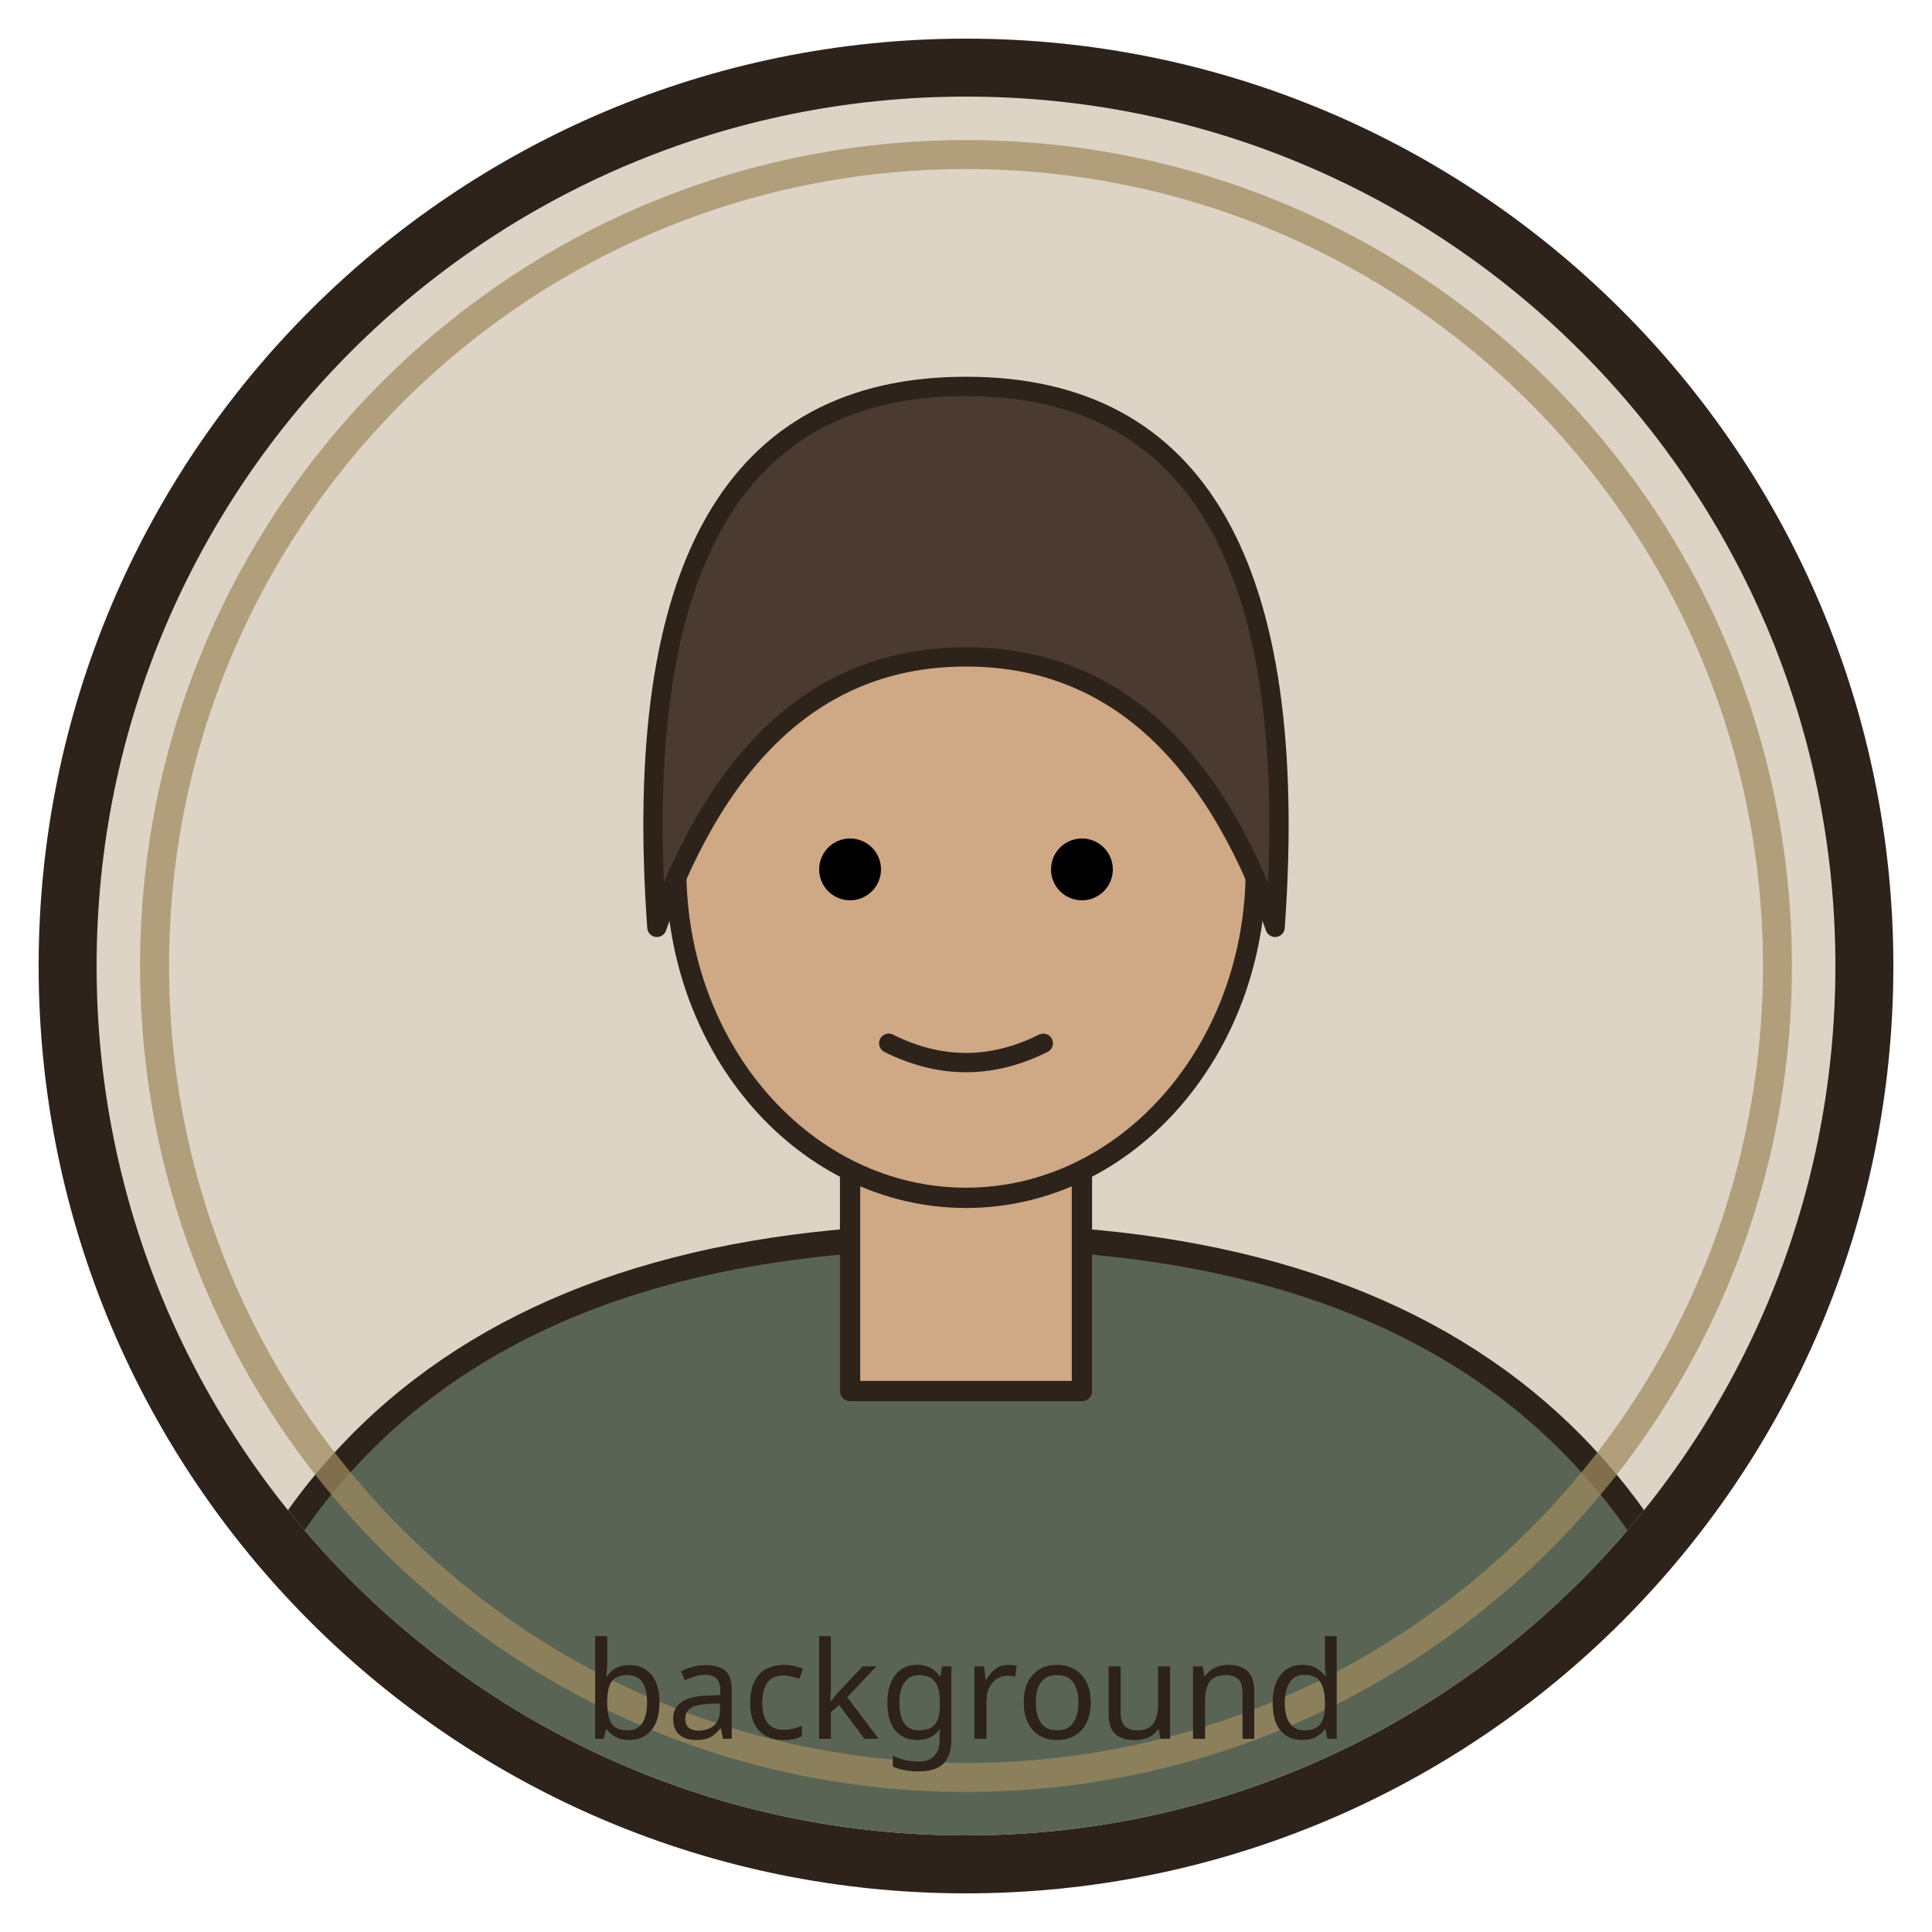
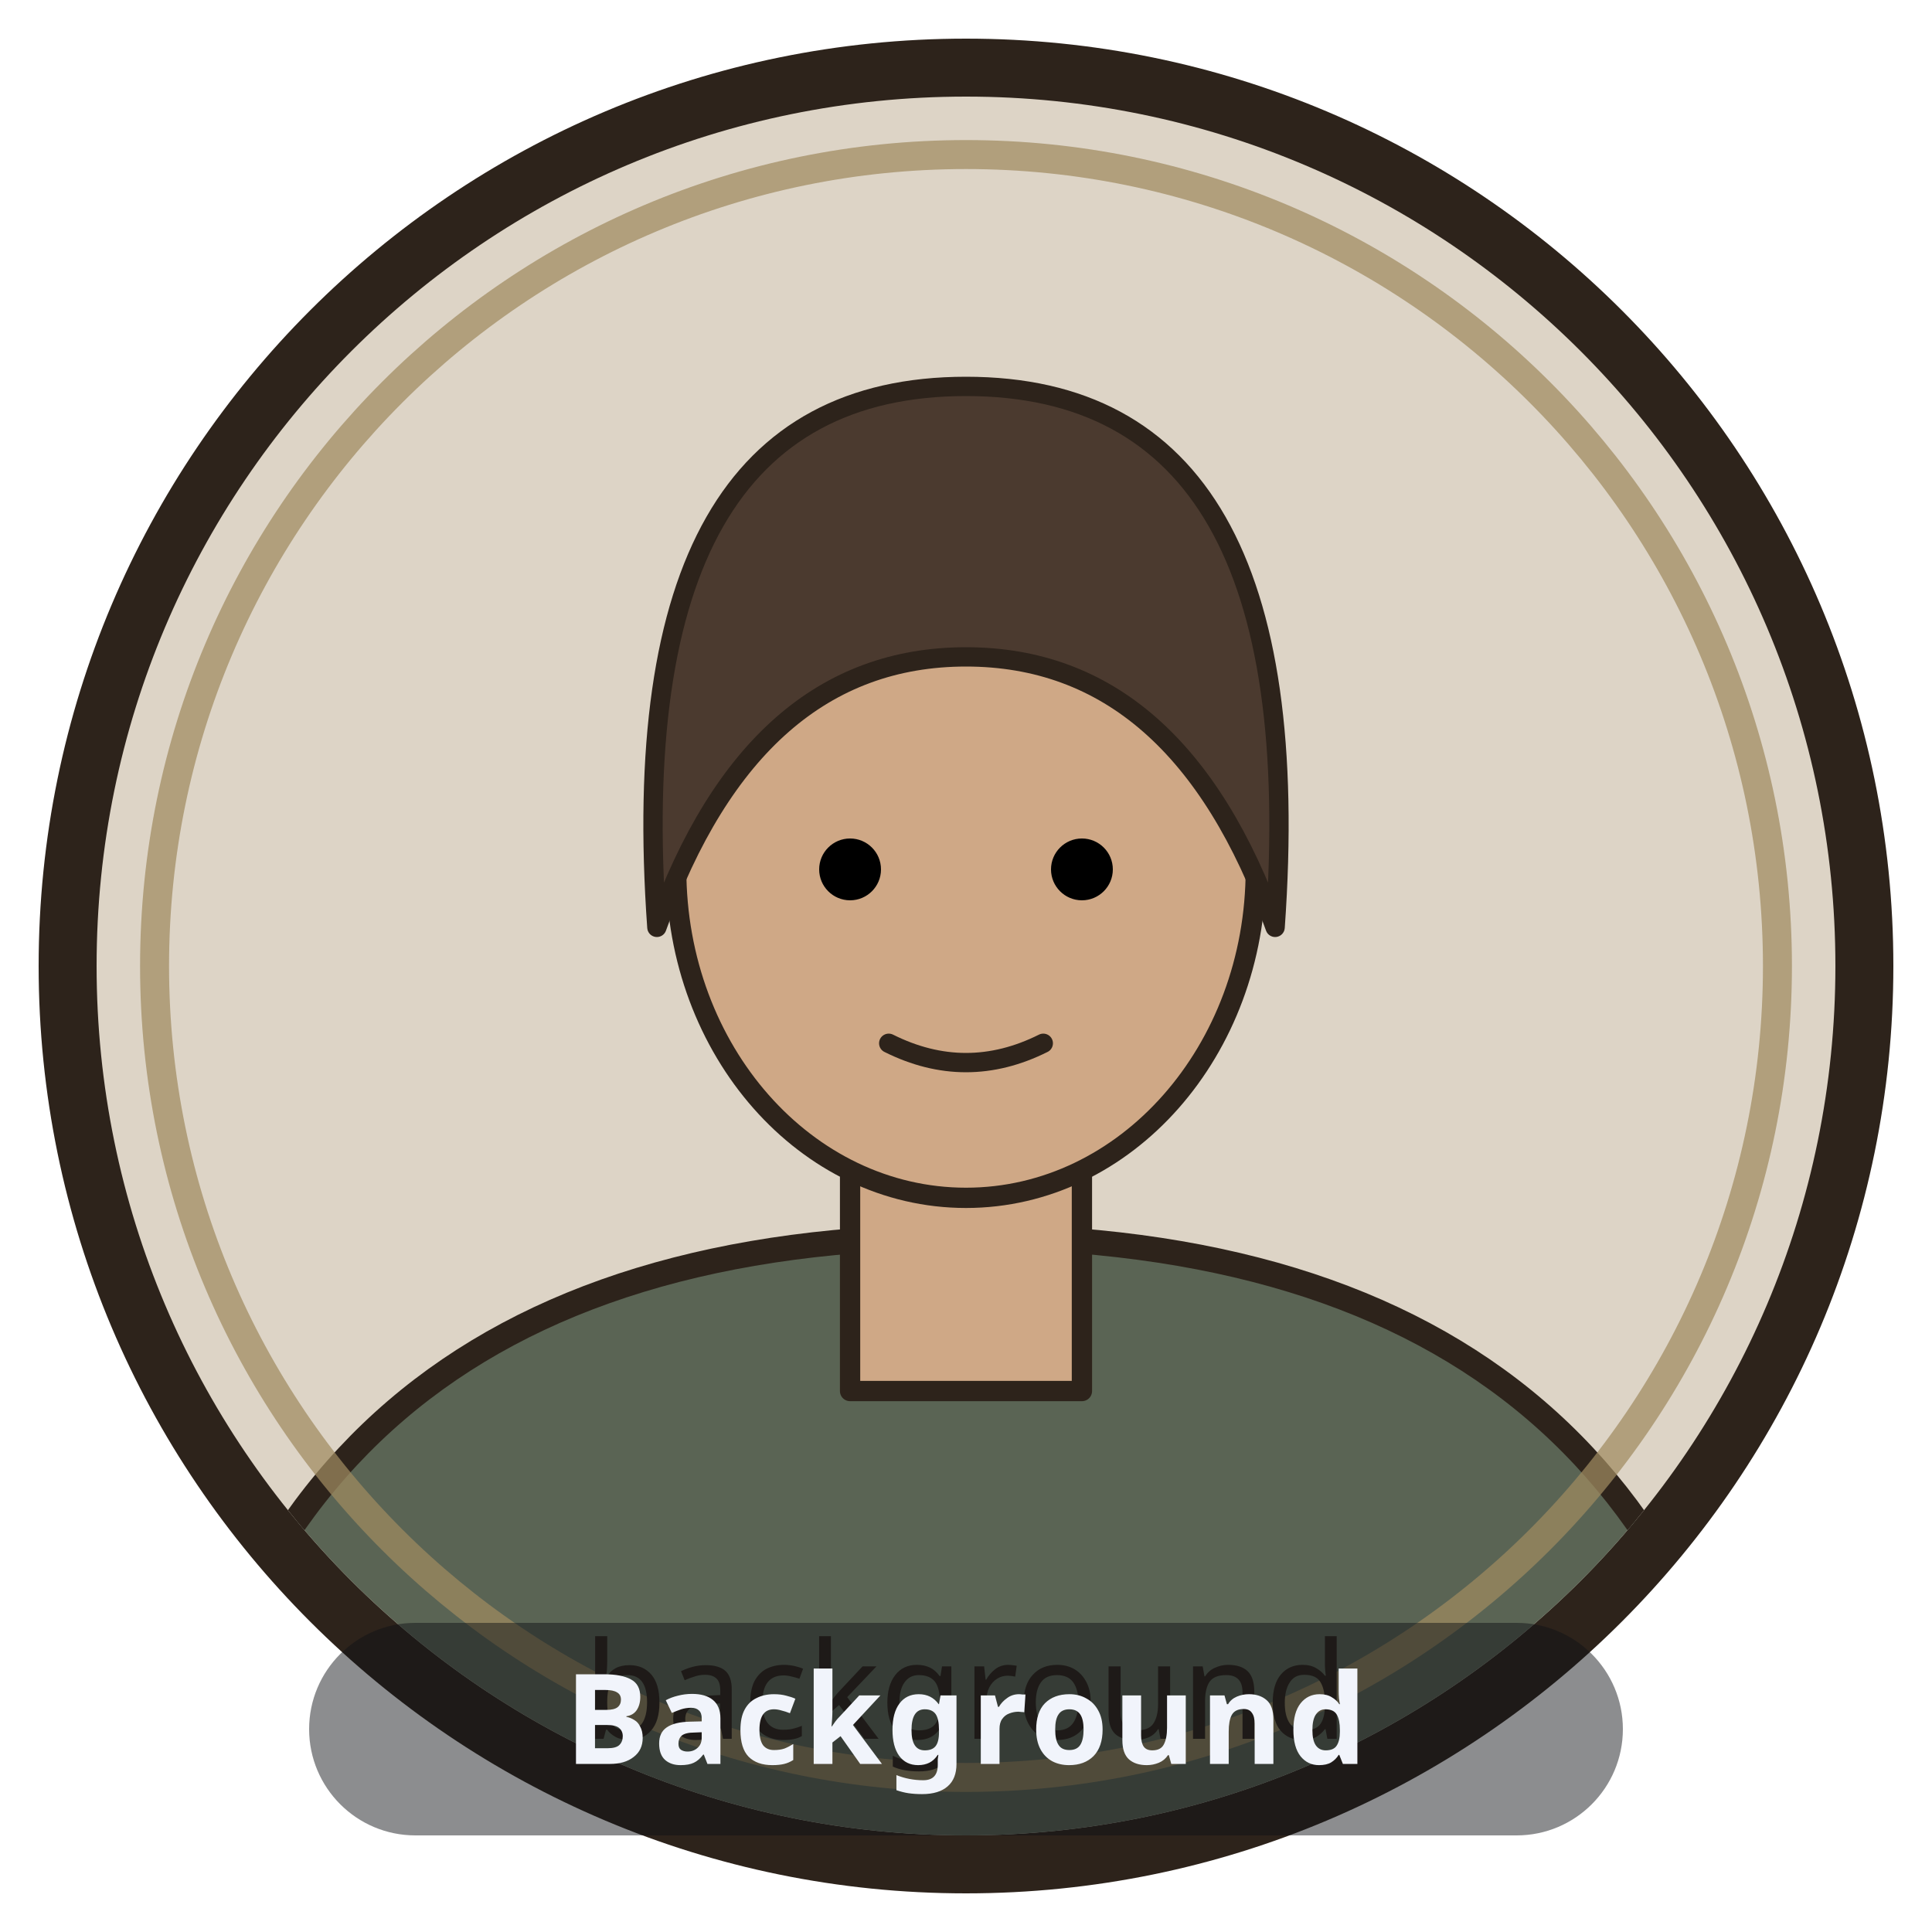
<svg xmlns="http://www.w3.org/2000/svg" viewBox="0 0 100 100">
  <style>
.ring{fill:#ddd4c6;stroke:#2d231b;stroke-width:3;}
.gold{fill:none;stroke:#9f8a60;stroke-width:1.5;opacity:.72;}
.cloak{fill:#5a6454;stroke:#2d231b;stroke-width:1.3;stroke-linejoin:round;}
.skin{fill:#cfa886;stroke:#2d231b;stroke-width:1.05;stroke-linejoin:round;}
.hair{fill:#4b3a2f;stroke:#2d231b;stroke-width:1;stroke-linejoin:round;}
.ln{fill:none;stroke:#2d231b;stroke-width:1;stroke-linecap:round;}
</style>
  <circle class="ring" cx="50" cy="50" r="46.5" />
  <clipPath id="t">
    <circle cx="50" cy="50" r="45" />
  </clipPath>
  <g clip-path="url(#t)">
    <path class="cloak" d="M8,100 q4,-36 42,-36 q38,0 42,36 Z" />
    <rect class="skin" x="44" y="58" width="12" height="14" />
    <ellipse class="skin" cx="50" cy="45" rx="15" ry="17" />
    <path class="hair" d="M34,48 q-2,-28 16,-28 q18,0 16,28 q-5,-14 -16,-14 q-11,0 -16,14 Z" />
    <circle cx="44" cy="45" r="1.6" />
    <circle cx="56" cy="45" r="1.6" />
    <path class="ln" d="M46,54 q4,2 8,0" stroke-width=".92" />
  </g>
  <circle class="gold" cx="50" cy="50" r="42" />
  <text x="50" y="90" text-anchor="middle" font-family="Verdana, sans-serif" font-size="7" fill="#2d231b">background</text>
+   <rect x="16" y="84" width="68" height="11" rx="5.5" fill="#0f1116" fill-opacity="0.48" />
+   <text x="50" y="91.3" text-anchor="middle" font-family="Verdana, sans-serif" font-size="6.5" font-weight="700" letter-spacing="0.25" fill="#f1f4fb">Background</text>
</svg>
